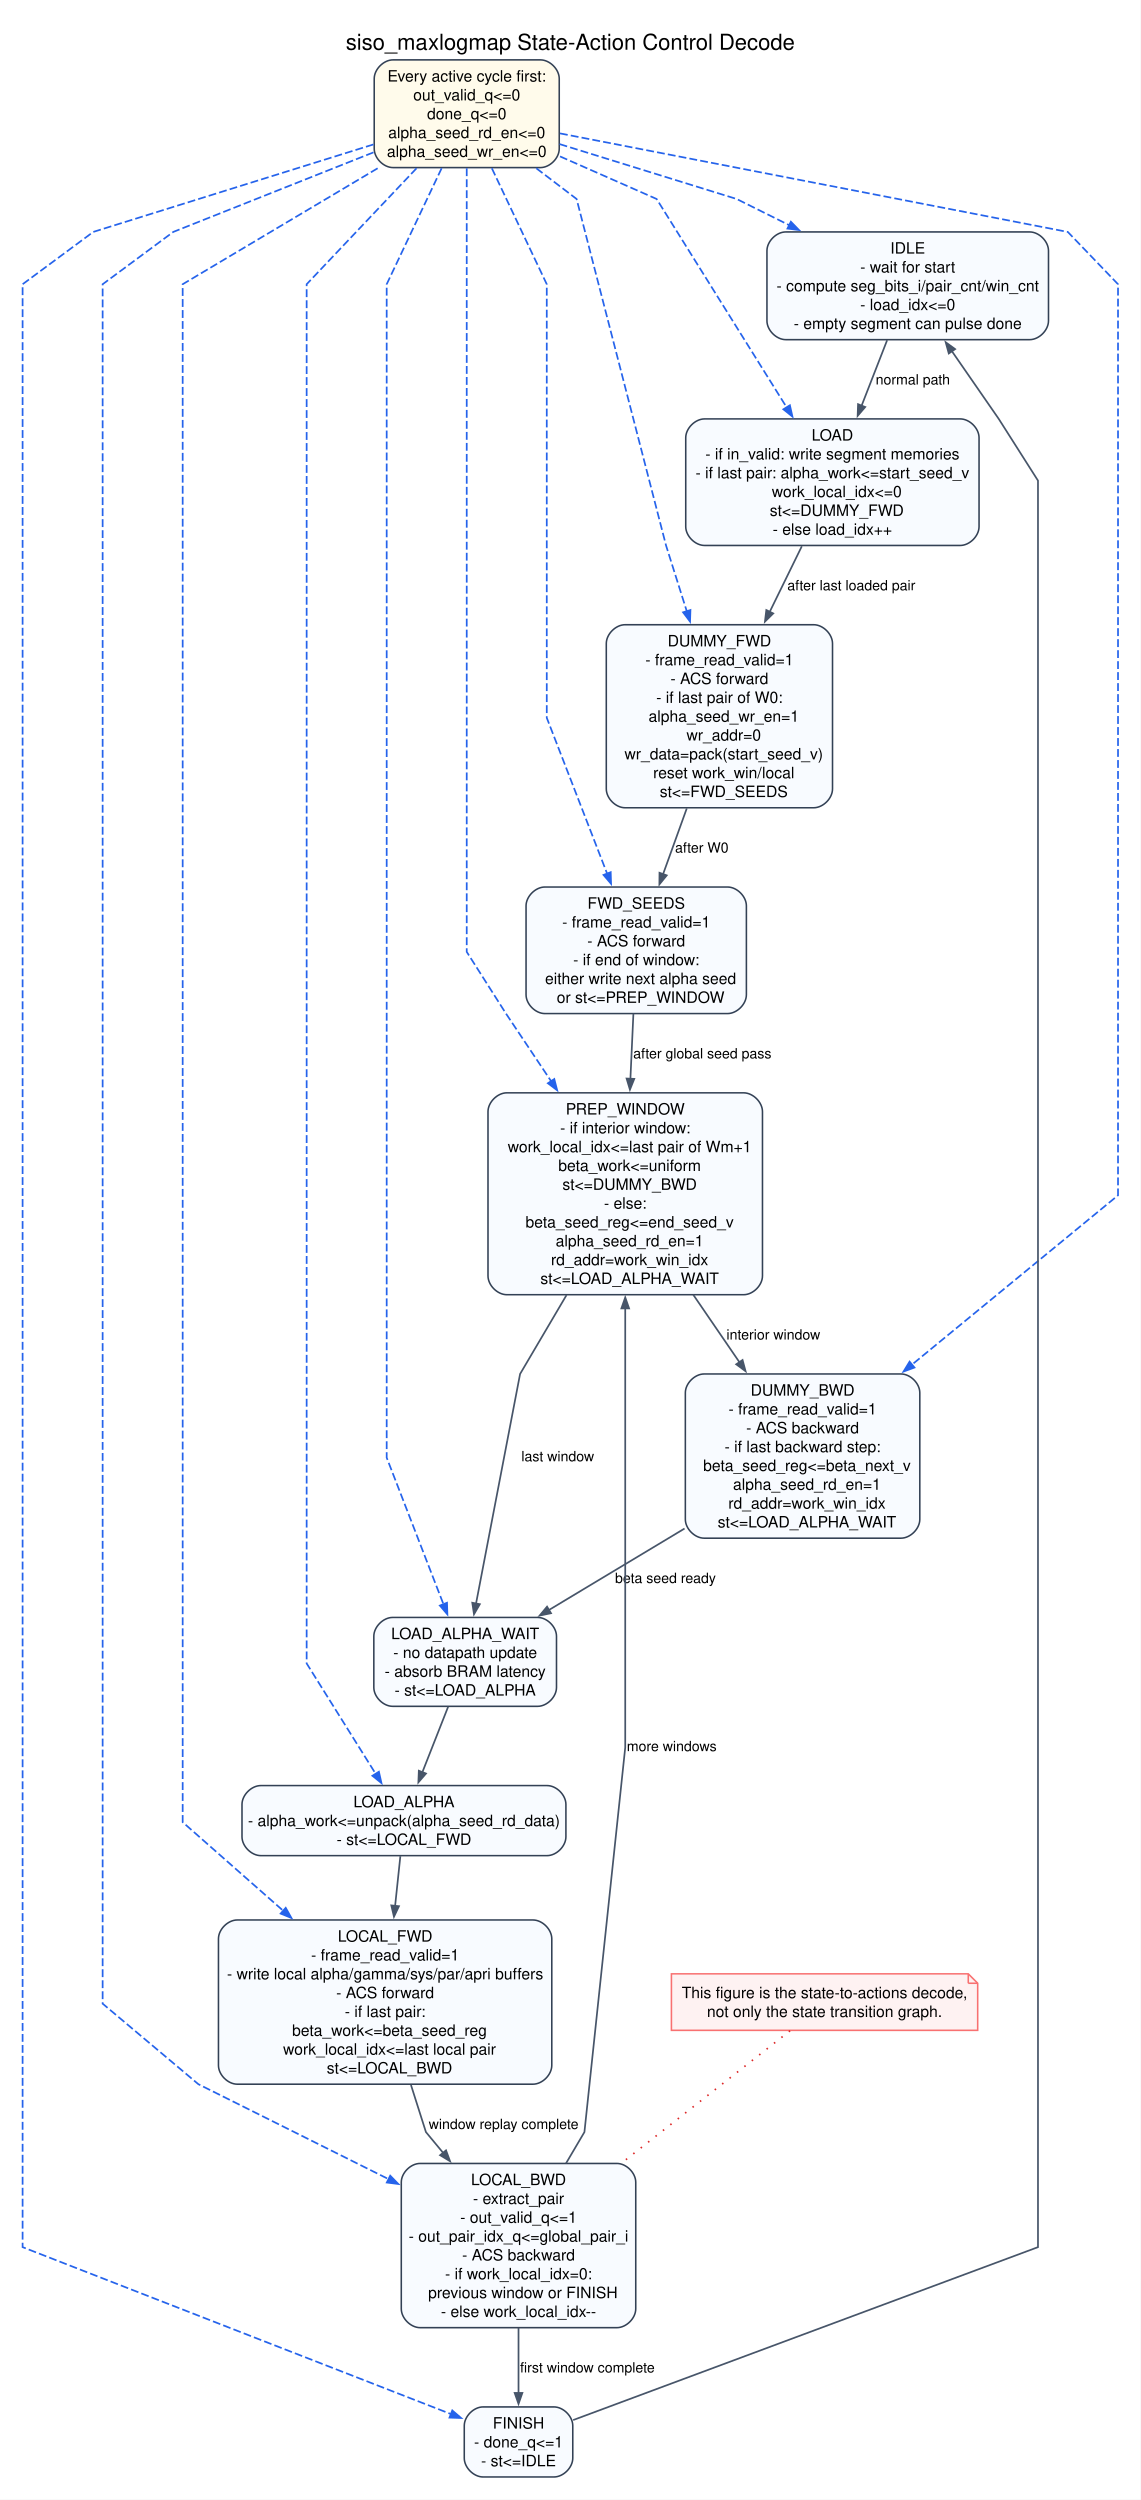
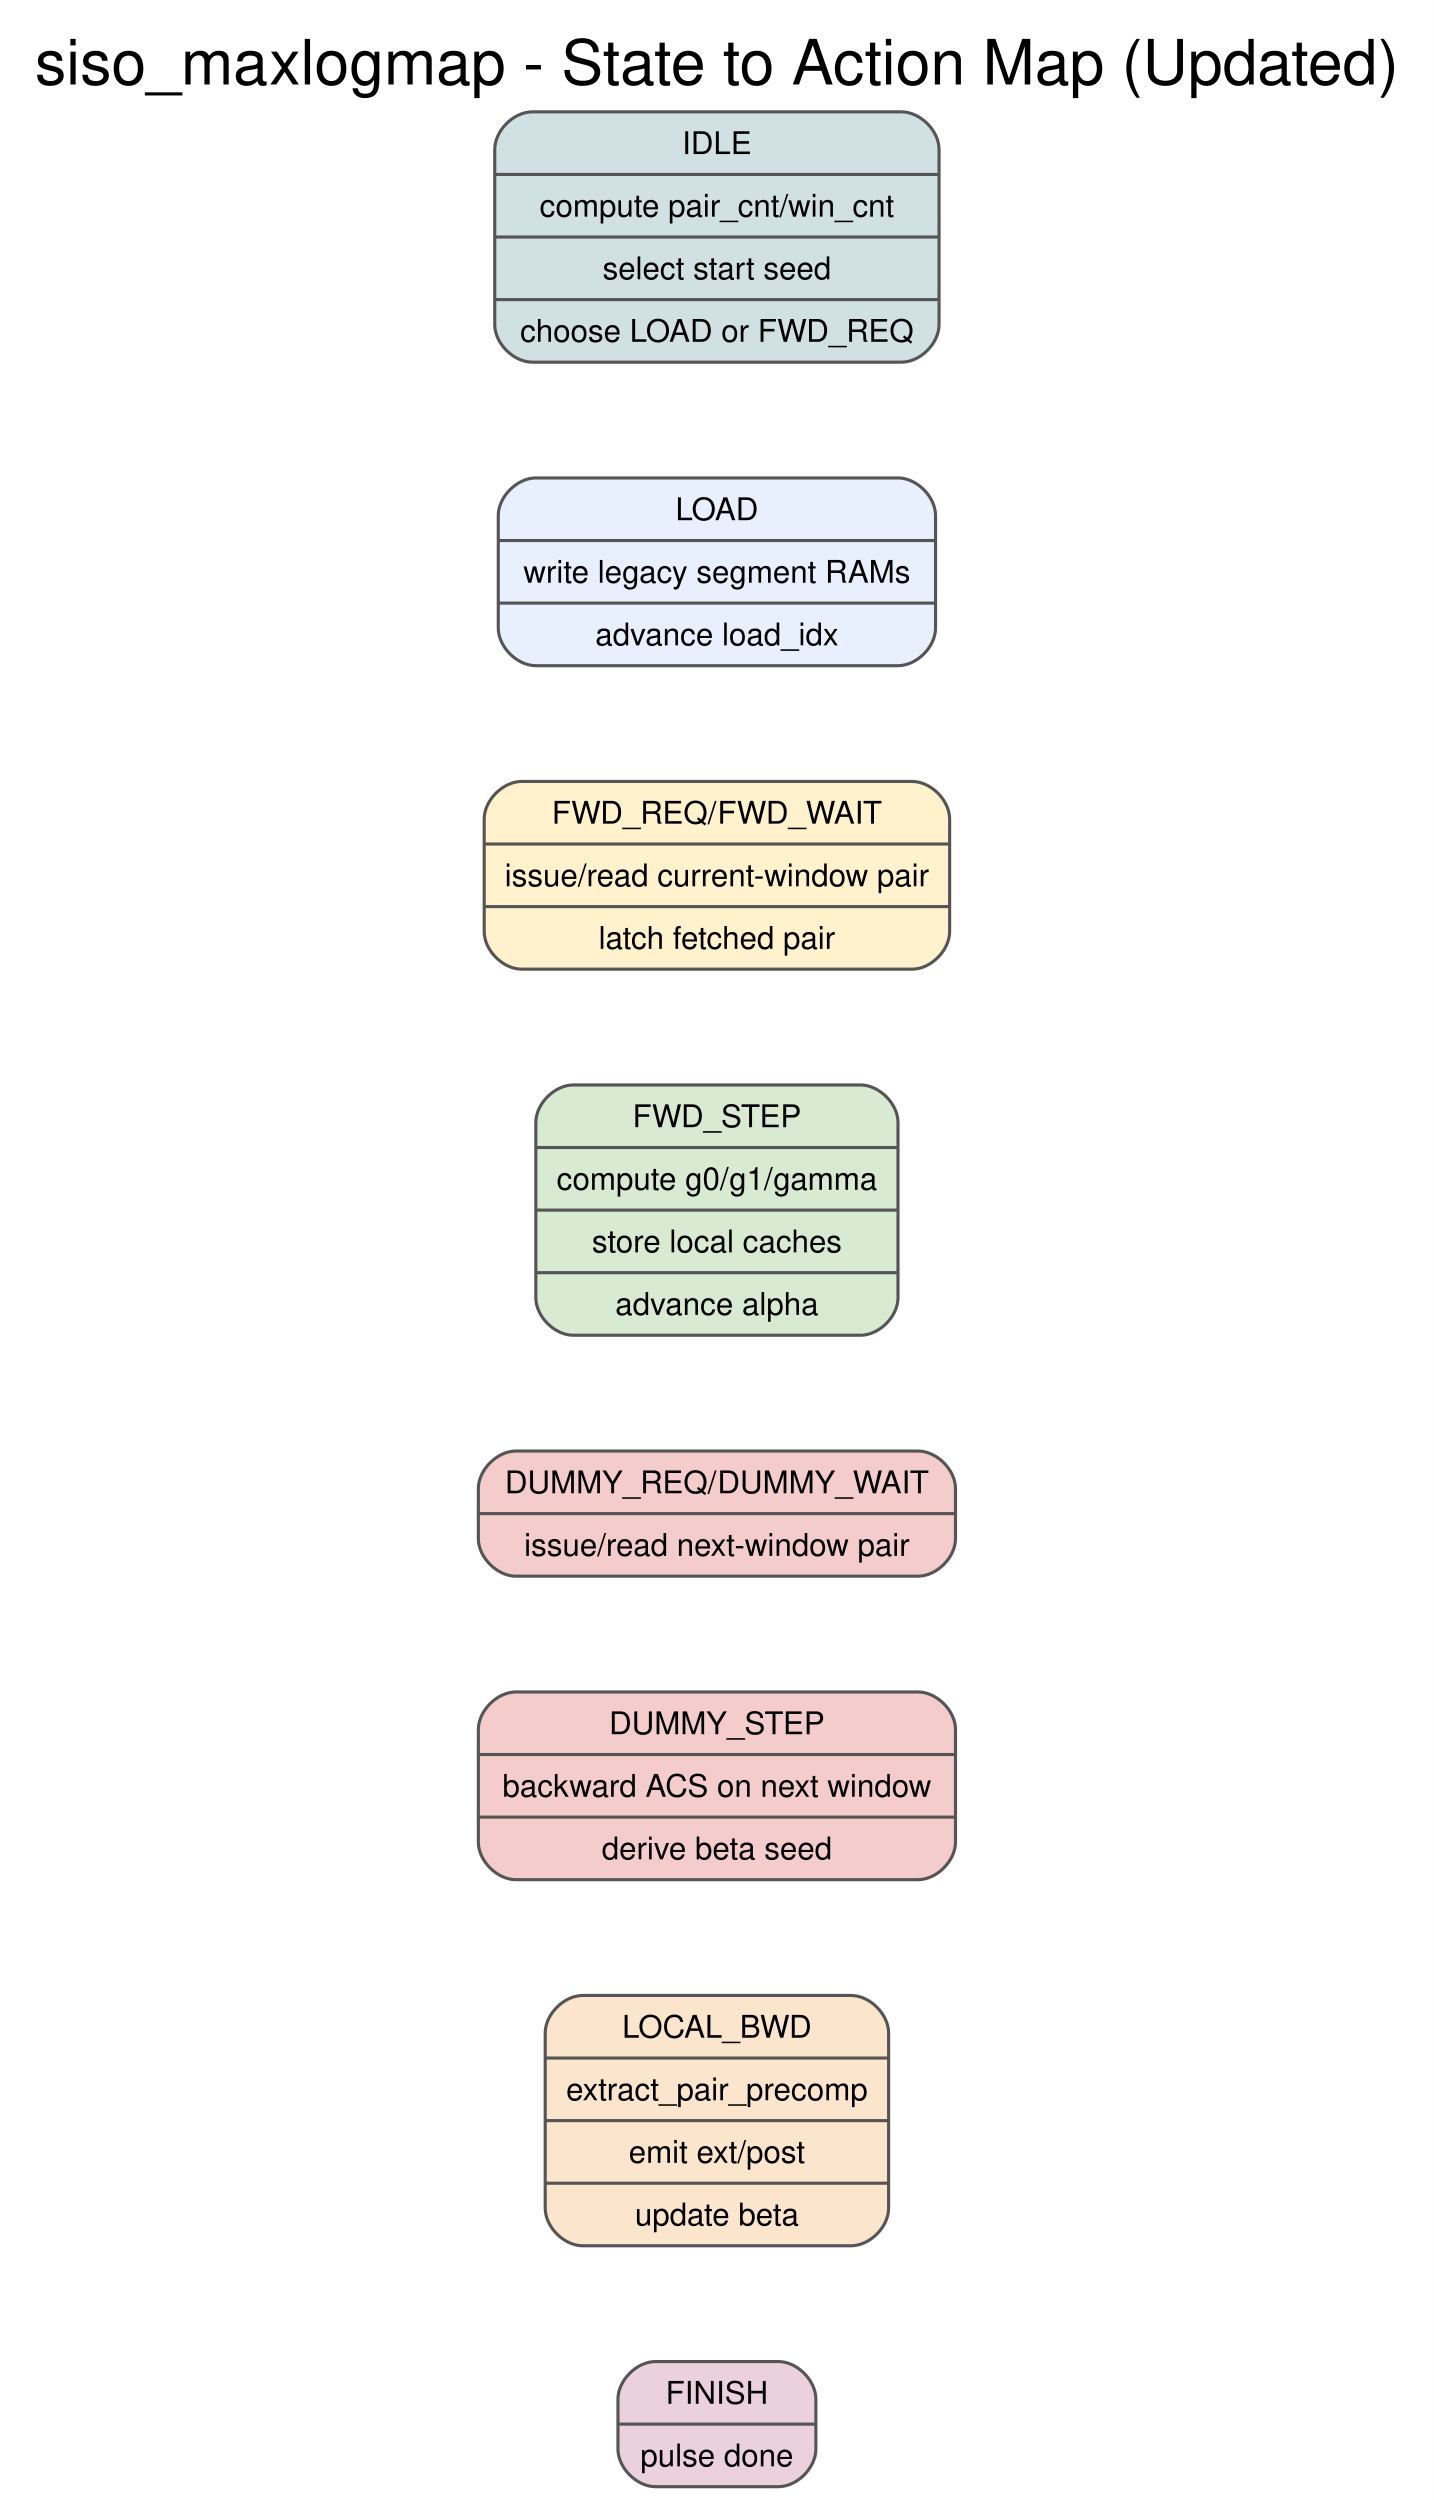
- <svg xmlns="http://www.w3.org/2000/svg" width="727pt" height="1593pt" viewBox="0.00 0.00 727.00 1593.00">
-   <g id="graph0" class="graph" transform="scale(1 1) rotate(0) translate(14.4 1578.33)">
-     <polygon fill="white" stroke="none" points="-14.4,14.4 -14.4,-1578.33 712.4,-1578.33 712.4,14.4 -14.4,14.4" />
-     <text xml:space="preserve" text-anchor="middle" x="349" y="-1546.63" font-family="Helvetica,sans-Serif" font-size="14.00">siso_maxlogmap State-Action Control Decode</text>
+ <svg xmlns="http://www.w3.org/2000/svg" width="458pt" height="799pt" viewBox="0.00 0.00 458.00 799.00">
+   <g id="graph0" class="graph" transform="scale(1 1) rotate(0) translate(4 795.25)">
+     <polygon fill="white" stroke="none" points="-4,4 -4,-795.25 454.25,-795.25 454.25,4 -4,4" />
+     <text xml:space="preserve" text-anchor="middle" x="225.12" y="-768.25" font-family="Helvetica,sans-Serif" font-size="20.00">siso_maxlogmap - State to Action Map (Updated)</text>
    <g id="node1" class="node">
-       <path fill="#fffbeb" stroke="#334155" d="M329.95,-1540.18C329.95,-1540.18 236.05,-1540.18 236.05,-1540.18 230.05,-1540.18 224.05,-1534.18 224.05,-1528.18 224.05,-1528.18 224.05,-1483.54 224.05,-1483.54 224.05,-1477.54 230.05,-1471.54 236.05,-1471.54 236.05,-1471.54 329.95,-1471.54 329.95,-1471.54 335.95,-1471.54 341.95,-1477.54 341.95,-1483.54 341.95,-1483.54 341.95,-1528.18 341.95,-1528.18 341.95,-1534.18 335.95,-1540.18 329.95,-1540.18" />
-       <text xml:space="preserve" text-anchor="middle" x="283" y="-1526.36" font-family="Helvetica,sans-Serif" font-size="10.00">Every active cycle first:</text>
-       <text xml:space="preserve" text-anchor="middle" x="283" y="-1514.36" font-family="Helvetica,sans-Serif" font-size="10.00">out_valid_q&lt;=0</text>
-       <text xml:space="preserve" text-anchor="middle" x="283" y="-1502.36" font-family="Helvetica,sans-Serif" font-size="10.00">done_q&lt;=0</text>
-       <text xml:space="preserve" text-anchor="middle" x="283" y="-1490.36" font-family="Helvetica,sans-Serif" font-size="10.00">alpha_seed_rd_en&lt;=0</text>
-       <text xml:space="preserve" text-anchor="middle" x="283" y="-1478.36" font-family="Helvetica,sans-Serif" font-size="10.00">alpha_seed_wr_en&lt;=0</text>
+       <path fill="#d0e0e3" stroke="#555555" d="M166.12,-679.5C166.12,-679.5 284.12,-679.5 284.12,-679.5 290.12,-679.5 296.12,-685.5 296.12,-691.5 296.12,-691.5 296.12,-747.5 296.12,-747.5 296.12,-753.5 290.12,-759.5 284.12,-759.5 284.12,-759.5 166.12,-759.5 166.12,-759.5 160.12,-759.5 154.12,-753.5 154.12,-747.5 154.12,-747.5 154.12,-691.5 154.12,-691.5 154.12,-685.5 160.12,-679.5 166.12,-679.5" />
+       <text xml:space="preserve" text-anchor="middle" x="225.12" y="-746" font-family="Helvetica,sans-Serif" font-size="10.00">IDLE</text>
+       <polyline fill="none" stroke="#555555" points="154.12,-739.5 296.12,-739.5" />
+       <text xml:space="preserve" text-anchor="middle" x="225.12" y="-726" font-family="Helvetica,sans-Serif" font-size="10.00">compute pair_cnt/win_cnt</text>
+       <polyline fill="none" stroke="#555555" points="154.12,-719.5 296.12,-719.5" />
+       <text xml:space="preserve" text-anchor="middle" x="225.12" y="-706" font-family="Helvetica,sans-Serif" font-size="10.00">select start seed</text>
+       <polyline fill="none" stroke="#555555" points="154.12,-699.5 296.12,-699.5" />
+       <text xml:space="preserve" text-anchor="middle" x="225.12" y="-686" font-family="Helvetica,sans-Serif" font-size="10.00">choose LOAD or FWD_REQ</text>
    </g>
    <g id="node2" class="node">
-       <path fill="#f8fbff" stroke="#334155" d="M641.7,-1430.54C641.7,-1430.54 486.3,-1430.54 486.3,-1430.54 480.3,-1430.54 474.3,-1424.54 474.3,-1418.54 474.3,-1418.54 474.3,-1373.9 474.3,-1373.9 474.3,-1367.9 480.3,-1361.9 486.3,-1361.9 486.3,-1361.9 641.7,-1361.9 641.7,-1361.9 647.7,-1361.9 653.7,-1367.9 653.7,-1373.9 653.7,-1373.9 653.7,-1418.54 653.7,-1418.54 653.7,-1424.54 647.7,-1430.54 641.7,-1430.54" />
-       <text xml:space="preserve" text-anchor="middle" x="564" y="-1416.72" font-family="Helvetica,sans-Serif" font-size="10.00">IDLE</text>
-       <text xml:space="preserve" text-anchor="middle" x="564" y="-1404.72" font-family="Helvetica,sans-Serif" font-size="10.00">- wait for start</text>
-       <text xml:space="preserve" text-anchor="middle" x="564" y="-1392.72" font-family="Helvetica,sans-Serif" font-size="10.00">- compute seg_bits_i/pair_cnt/win_cnt</text>
-       <text xml:space="preserve" text-anchor="middle" x="564" y="-1380.72" font-family="Helvetica,sans-Serif" font-size="10.00">- load_idx&lt;=0</text>
-       <text xml:space="preserve" text-anchor="middle" x="564" y="-1368.72" font-family="Helvetica,sans-Serif" font-size="10.00">- empty segment can pulse done</text>
-     </g>
-     <g id="edge1" class="edge">
-       <path fill="none" stroke="#2563eb" stroke-width="1.1" stroke-dasharray="5,2" d="M342.19,-1486.51C391.95,-1471.09 455,-1451.54 455,-1451.54 455,-1451.54 469.84,-1444.14 488.57,-1434.81" />
-       <polygon fill="#2563eb" stroke="#2563eb" stroke-width="1.1" points="489.55,-1437.06 494.72,-1431.75 487.36,-1432.68 489.55,-1437.06" />
+       <path fill="#e8f0fe" stroke="#555555" d="M167.25,-582.5C167.25,-582.5 283,-582.5 283,-582.5 289,-582.5 295,-588.5 295,-594.5 295,-594.5 295,-630.5 295,-630.5 295,-636.5 289,-642.5 283,-642.5 283,-642.5 167.25,-642.5 167.25,-642.5 161.25,-642.5 155.25,-636.5 155.25,-630.5 155.25,-630.5 155.25,-594.5 155.25,-594.5 155.25,-588.5 161.25,-582.5 167.25,-582.5" />
+       <text xml:space="preserve" text-anchor="middle" x="225.12" y="-629" font-family="Helvetica,sans-Serif" font-size="10.00">LOAD</text>
+       <polyline fill="none" stroke="#555555" points="155.25,-622.5 295,-622.5" />
+       <text xml:space="preserve" text-anchor="middle" x="225.12" y="-609" font-family="Helvetica,sans-Serif" font-size="10.00">write legacy segment RAMs</text>
+       <polyline fill="none" stroke="#555555" points="155.25,-602.5 295,-602.5" />
+       <text xml:space="preserve" text-anchor="middle" x="225.12" y="-589" font-family="Helvetica,sans-Serif" font-size="10.00">advance load_idx</text>
    </g>
    <g id="node3" class="node">
-       <path fill="#f8fbff" stroke="#334155" d="M597.45,-1311.4C597.45,-1311.4 434.55,-1311.4 434.55,-1311.4 428.55,-1311.4 422.55,-1305.4 422.55,-1299.4 422.55,-1299.4 422.55,-1242.76 422.55,-1242.76 422.55,-1236.76 428.55,-1230.76 434.55,-1230.76 434.55,-1230.76 597.45,-1230.76 597.45,-1230.76 603.45,-1230.76 609.45,-1236.76 609.45,-1242.76 609.45,-1242.76 609.45,-1299.4 609.45,-1299.4 609.45,-1305.4 603.45,-1311.4 597.45,-1311.4" />
-       <text xml:space="preserve" text-anchor="middle" x="516" y="-1297.58" font-family="Helvetica,sans-Serif" font-size="10.00">LOAD</text>
-       <text xml:space="preserve" text-anchor="middle" x="516" y="-1285.58" font-family="Helvetica,sans-Serif" font-size="10.00">- if in_valid: write segment memories</text>
-       <text xml:space="preserve" text-anchor="middle" x="516" y="-1273.58" font-family="Helvetica,sans-Serif" font-size="10.00">- if last pair: alpha_work&lt;=start_seed_v</text>
-       <text xml:space="preserve" text-anchor="middle" x="516" y="-1261.58" font-family="Helvetica,sans-Serif" font-size="10.00">  work_local_idx&lt;=0</text>
-       <text xml:space="preserve" text-anchor="middle" x="516" y="-1249.58" font-family="Helvetica,sans-Serif" font-size="10.00">  st&lt;=DUMMY_FWD</text>
-       <text xml:space="preserve" text-anchor="middle" x="516" y="-1237.58" font-family="Helvetica,sans-Serif" font-size="10.00">- else load_idx++</text>
-     </g>
-     <g id="edge2" class="edge">
-       <path fill="none" stroke="#2563eb" stroke-width="1.1" stroke-dasharray="5,2" d="M342.44,-1478.67C373.04,-1465.18 404,-1451.54 404,-1451.54 404,-1451.54 453.67,-1371.95 486.85,-1318.78" />
-       <polygon fill="#2563eb" stroke="#2563eb" stroke-width="1.1" points="488.91,-1320.11 490.54,-1312.88 484.76,-1317.52 488.91,-1320.11" />
+       <path fill="#fff2cc" stroke="#555555" d="M162.75,-485.5C162.75,-485.5 287.5,-485.5 287.5,-485.5 293.5,-485.5 299.5,-491.5 299.5,-497.5 299.5,-497.5 299.5,-533.5 299.5,-533.5 299.5,-539.5 293.5,-545.5 287.5,-545.5 287.5,-545.5 162.75,-545.5 162.75,-545.5 156.75,-545.5 150.75,-539.5 150.75,-533.5 150.75,-533.5 150.75,-497.5 150.75,-497.5 150.75,-491.5 156.75,-485.5 162.75,-485.5" />
+       <text xml:space="preserve" text-anchor="middle" x="225.12" y="-532" font-family="Helvetica,sans-Serif" font-size="10.00">FWD_REQ/FWD_WAIT</text>
+       <polyline fill="none" stroke="#555555" points="150.75,-525.5 299.5,-525.5" />
+       <text xml:space="preserve" text-anchor="middle" x="225.12" y="-512" font-family="Helvetica,sans-Serif" font-size="10.00">issue/read current-window pair</text>
+       <polyline fill="none" stroke="#555555" points="150.75,-505.5 299.5,-505.5" />
+       <text xml:space="preserve" text-anchor="middle" x="225.12" y="-492" font-family="Helvetica,sans-Serif" font-size="10.00">latch fetched pair</text>
    </g>
    <g id="node4" class="node">
-       <path fill="#f8fbff" stroke="#334155" d="M504.08,-1180.26C504.08,-1180.26 383.93,-1180.26 383.93,-1180.26 377.93,-1180.26 371.93,-1174.26 371.93,-1168.26 371.93,-1168.26 371.93,-1075.62 371.93,-1075.62 371.93,-1069.62 377.93,-1063.62 383.93,-1063.62 383.93,-1063.62 504.08,-1063.62 504.08,-1063.62 510.08,-1063.62 516.08,-1069.62 516.08,-1075.62 516.08,-1075.62 516.08,-1168.26 516.08,-1168.26 516.08,-1174.26 510.08,-1180.26 504.08,-1180.26" />
-       <text xml:space="preserve" text-anchor="middle" x="444" y="-1166.44" font-family="Helvetica,sans-Serif" font-size="10.00">DUMMY_FWD</text>
-       <text xml:space="preserve" text-anchor="middle" x="444" y="-1154.44" font-family="Helvetica,sans-Serif" font-size="10.00">- frame_read_valid=1</text>
-       <text xml:space="preserve" text-anchor="middle" x="444" y="-1142.44" font-family="Helvetica,sans-Serif" font-size="10.00">- ACS forward</text>
-       <text xml:space="preserve" text-anchor="middle" x="444" y="-1130.44" font-family="Helvetica,sans-Serif" font-size="10.00">- if last pair of W0:</text>
-       <text xml:space="preserve" text-anchor="middle" x="444" y="-1118.44" font-family="Helvetica,sans-Serif" font-size="10.00">  alpha_seed_wr_en=1</text>
-       <text xml:space="preserve" text-anchor="middle" x="444" y="-1106.44" font-family="Helvetica,sans-Serif" font-size="10.00">  wr_addr=0</text>
-       <text xml:space="preserve" text-anchor="middle" x="444" y="-1094.44" font-family="Helvetica,sans-Serif" font-size="10.00">  wr_data=pack(start_seed_v)</text>
-       <text xml:space="preserve" text-anchor="middle" x="444" y="-1082.44" font-family="Helvetica,sans-Serif" font-size="10.00">  reset work_win/local</text>
-       <text xml:space="preserve" text-anchor="middle" x="444" y="-1070.44" font-family="Helvetica,sans-Serif" font-size="10.00">  st&lt;=FWD_SEEDS</text>
-     </g>
-     <g id="edge3" class="edge">
-       <path fill="none" stroke="#2563eb" stroke-width="1.1" stroke-dasharray="5,2" d="M327.33,-1471.09C341.22,-1460.51 353,-1451.54 353,-1451.54 353,-1451.54 410,-1230.76 410,-1230.76 410,-1230.76 416.18,-1211.17 423.27,-1188.68" />
-       <polygon fill="#2563eb" stroke="#2563eb" stroke-width="1.1" points="425.54,-1189.64 425.3,-1182.23 420.86,-1188.16 425.54,-1189.64" />
+       <path fill="#d9ead3" stroke="#555555" d="M179.25,-368.5C179.25,-368.5 271,-368.5 271,-368.5 277,-368.5 283,-374.5 283,-380.5 283,-380.5 283,-436.5 283,-436.5 283,-442.5 277,-448.5 271,-448.5 271,-448.5 179.25,-448.5 179.25,-448.5 173.25,-448.5 167.25,-442.5 167.25,-436.5 167.25,-436.5 167.25,-380.5 167.25,-380.5 167.25,-374.5 173.25,-368.5 179.25,-368.5" />
+       <text xml:space="preserve" text-anchor="middle" x="225.12" y="-435" font-family="Helvetica,sans-Serif" font-size="10.00">FWD_STEP</text>
+       <polyline fill="none" stroke="#555555" points="167.25,-428.5 283,-428.5" />
+       <text xml:space="preserve" text-anchor="middle" x="225.12" y="-415" font-family="Helvetica,sans-Serif" font-size="10.00">compute g0/g1/gamma</text>
+       <polyline fill="none" stroke="#555555" points="167.25,-408.5 283,-408.5" />
+       <text xml:space="preserve" text-anchor="middle" x="225.12" y="-395" font-family="Helvetica,sans-Serif" font-size="10.00">store local caches</text>
+       <polyline fill="none" stroke="#555555" points="167.25,-388.5 283,-388.5" />
+       <text xml:space="preserve" text-anchor="middle" x="225.12" y="-375" font-family="Helvetica,sans-Serif" font-size="10.00">advance alpha</text>
    </g>
    <g id="node5" class="node">
-       <path fill="#f8fbff" stroke="#334155" d="M449.2,-1013.12C449.2,-1013.12 332.8,-1013.12 332.8,-1013.12 326.8,-1013.12 320.8,-1007.12 320.8,-1001.12 320.8,-1001.12 320.8,-944.48 320.8,-944.48 320.8,-938.48 326.8,-932.48 332.8,-932.48 332.8,-932.48 449.2,-932.48 449.2,-932.48 455.2,-932.48 461.2,-938.48 461.2,-944.48 461.2,-944.48 461.2,-1001.12 461.2,-1001.12 461.2,-1007.12 455.2,-1013.12 449.2,-1013.12" />
-       <text xml:space="preserve" text-anchor="middle" x="391" y="-999.3" font-family="Helvetica,sans-Serif" font-size="10.00">FWD_SEEDS</text>
-       <text xml:space="preserve" text-anchor="middle" x="391" y="-987.3" font-family="Helvetica,sans-Serif" font-size="10.00">- frame_read_valid=1</text>
-       <text xml:space="preserve" text-anchor="middle" x="391" y="-975.3" font-family="Helvetica,sans-Serif" font-size="10.00">- ACS forward</text>
-       <text xml:space="preserve" text-anchor="middle" x="391" y="-963.3" font-family="Helvetica,sans-Serif" font-size="10.00">- if end of window:</text>
-       <text xml:space="preserve" text-anchor="middle" x="391" y="-951.3" font-family="Helvetica,sans-Serif" font-size="10.00">  either write next alpha seed</text>
-       <text xml:space="preserve" text-anchor="middle" x="391" y="-939.3" font-family="Helvetica,sans-Serif" font-size="10.00">  or st&lt;=PREP_WINDOW</text>
-     </g>
-     <g id="edge4" class="edge">
-       <path fill="none" stroke="#2563eb" stroke-width="1.1" stroke-dasharray="5,2" d="M299,-1471.1C313.95,-1439.53 334,-1397.22 334,-1397.22 334,-1397.22 334,-1397.22 334,-1120.94 334,-1120.94 355.89,-1064.45 372.53,-1021.47" />
-       <polygon fill="#2563eb" stroke="#2563eb" stroke-width="1.1" points="374.73,-1022.58 374.97,-1015.17 370.16,-1020.81 374.73,-1022.58" />
+       <path fill="#f4cccc" stroke="#555555" d="M160.88,-291.5C160.88,-291.5 289.38,-291.5 289.38,-291.5 295.38,-291.5 301.38,-297.5 301.38,-303.5 301.38,-303.5 301.38,-319.5 301.38,-319.5 301.38,-325.5 295.38,-331.5 289.38,-331.5 289.38,-331.5 160.88,-331.5 160.88,-331.5 154.88,-331.5 148.88,-325.5 148.88,-319.5 148.88,-319.5 148.88,-303.5 148.88,-303.5 148.88,-297.5 154.88,-291.5 160.88,-291.5" />
+       <text xml:space="preserve" text-anchor="middle" x="225.12" y="-318" font-family="Helvetica,sans-Serif" font-size="10.00">DUMMY_REQ/DUMMY_WAIT</text>
+       <polyline fill="none" stroke="#555555" points="148.88,-311.5 301.38,-311.5" />
+       <text xml:space="preserve" text-anchor="middle" x="225.12" y="-298" font-family="Helvetica,sans-Serif" font-size="10.00">issue/read next-window pair</text>
    </g>
    <g id="node6" class="node">
-       <path fill="#f8fbff" stroke="#334155" d="M459.45,-881.98C459.45,-881.98 308.55,-881.98 308.55,-881.98 302.55,-881.98 296.55,-875.98 296.55,-869.98 296.55,-869.98 296.55,-765.34 296.55,-765.34 296.55,-759.34 302.55,-753.34 308.55,-753.34 308.55,-753.34 459.45,-753.34 459.45,-753.34 465.45,-753.34 471.45,-759.34 471.45,-765.34 471.45,-765.34 471.45,-869.98 471.45,-869.98 471.45,-875.98 465.45,-881.98 459.45,-881.98" />
-       <text xml:space="preserve" text-anchor="middle" x="384" y="-868.16" font-family="Helvetica,sans-Serif" font-size="10.00">PREP_WINDOW</text>
-       <text xml:space="preserve" text-anchor="middle" x="384" y="-856.16" font-family="Helvetica,sans-Serif" font-size="10.00">- if interior window:</text>
-       <text xml:space="preserve" text-anchor="middle" x="384" y="-844.16" font-family="Helvetica,sans-Serif" font-size="10.00">  work_local_idx&lt;=last pair of Wm+1</text>
-       <text xml:space="preserve" text-anchor="middle" x="384" y="-832.16" font-family="Helvetica,sans-Serif" font-size="10.00">  beta_work&lt;=uniform</text>
-       <text xml:space="preserve" text-anchor="middle" x="384" y="-820.16" font-family="Helvetica,sans-Serif" font-size="10.00">  st&lt;=DUMMY_BWD</text>
-       <text xml:space="preserve" text-anchor="middle" x="384" y="-808.16" font-family="Helvetica,sans-Serif" font-size="10.00">- else:</text>
-       <text xml:space="preserve" text-anchor="middle" x="384" y="-796.16" font-family="Helvetica,sans-Serif" font-size="10.00">  beta_seed_reg&lt;=end_seed_v</text>
-       <text xml:space="preserve" text-anchor="middle" x="384" y="-784.16" font-family="Helvetica,sans-Serif" font-size="10.00">  alpha_seed_rd_en=1</text>
-       <text xml:space="preserve" text-anchor="middle" x="384" y="-772.16" font-family="Helvetica,sans-Serif" font-size="10.00">  rd_addr=work_win_idx</text>
-       <text xml:space="preserve" text-anchor="middle" x="384" y="-760.16" font-family="Helvetica,sans-Serif" font-size="10.00">  st&lt;=LOAD_ALPHA_WAIT</text>
-     </g>
-     <g id="edge5" class="edge">
-       <path fill="none" stroke="#2563eb" stroke-width="1.1" stroke-dasharray="5,2" d="M283,-1471.1C283,-1439.53 283,-1397.22 283,-1397.22 283,-1397.22 283,-1397.22 283,-971.8 283,-971.8 308,-932.48 308,-932.48 308,-932.48 321.38,-912.45 336.91,-889.19" />
-       <polygon fill="#2563eb" stroke="#2563eb" stroke-width="1.1" points="338.78,-890.79 340.63,-883.61 334.71,-888.07 338.78,-890.79" />
+       <path fill="#f4cccc" stroke="#555555" d="M160.88,-194.5C160.88,-194.5 289.38,-194.5 289.38,-194.5 295.38,-194.5 301.38,-200.5 301.38,-206.5 301.38,-206.5 301.38,-242.5 301.38,-242.5 301.38,-248.5 295.38,-254.5 289.38,-254.5 289.38,-254.5 160.88,-254.5 160.88,-254.5 154.88,-254.5 148.88,-248.5 148.88,-242.5 148.88,-242.5 148.88,-206.5 148.88,-206.5 148.88,-200.5 154.88,-194.5 160.88,-194.5" />
+       <text xml:space="preserve" text-anchor="middle" x="225.12" y="-241" font-family="Helvetica,sans-Serif" font-size="10.00">DUMMY_STEP</text>
+       <polyline fill="none" stroke="#555555" points="148.88,-234.5 301.38,-234.5" />
+       <text xml:space="preserve" text-anchor="middle" x="225.12" y="-221" font-family="Helvetica,sans-Serif" font-size="10.00">backward ACS on next window</text>
+       <polyline fill="none" stroke="#555555" points="148.88,-214.5 301.38,-214.5" />
+       <text xml:space="preserve" text-anchor="middle" x="225.12" y="-201" font-family="Helvetica,sans-Serif" font-size="10.00">derive beta seed</text>
    </g>
    <g id="node7" class="node">
-       <path fill="#f8fbff" stroke="#334155" d="M559.7,-702.84C559.7,-702.84 434.3,-702.84 434.3,-702.84 428.3,-702.84 422.3,-696.84 422.3,-690.84 422.3,-690.84 422.3,-610.2 422.3,-610.2 422.3,-604.2 428.3,-598.2 434.3,-598.2 434.3,-598.2 559.7,-598.2 559.7,-598.2 565.7,-598.2 571.7,-604.2 571.7,-610.2 571.7,-610.2 571.7,-690.84 571.7,-690.84 571.7,-696.84 565.7,-702.84 559.7,-702.84" />
-       <text xml:space="preserve" text-anchor="middle" x="497" y="-689.02" font-family="Helvetica,sans-Serif" font-size="10.00">DUMMY_BWD</text>
-       <text xml:space="preserve" text-anchor="middle" x="497" y="-677.02" font-family="Helvetica,sans-Serif" font-size="10.00">- frame_read_valid=1</text>
-       <text xml:space="preserve" text-anchor="middle" x="497" y="-665.02" font-family="Helvetica,sans-Serif" font-size="10.00">- ACS backward</text>
-       <text xml:space="preserve" text-anchor="middle" x="497" y="-653.02" font-family="Helvetica,sans-Serif" font-size="10.00">- if last backward step:</text>
-       <text xml:space="preserve" text-anchor="middle" x="497" y="-641.02" font-family="Helvetica,sans-Serif" font-size="10.00">  beta_seed_reg&lt;=beta_next_v</text>
-       <text xml:space="preserve" text-anchor="middle" x="497" y="-629.02" font-family="Helvetica,sans-Serif" font-size="10.00">  alpha_seed_rd_en=1</text>
-       <text xml:space="preserve" text-anchor="middle" x="497" y="-617.02" font-family="Helvetica,sans-Serif" font-size="10.00">  rd_addr=work_win_idx</text>
-       <text xml:space="preserve" text-anchor="middle" x="497" y="-605.02" font-family="Helvetica,sans-Serif" font-size="10.00">  st&lt;=LOAD_ALPHA_WAIT</text>
-     </g>
-     <g id="edge6" class="edge">
-       <path fill="none" stroke="#2563eb" stroke-width="1.1" stroke-dasharray="5,2" d="M342.42,-1493.33C450,-1472.45 666,-1430.54 666,-1430.54 666,-1430.54 698,-1397.22 698,-1397.22 698,-1397.22 698,-1397.22 698,-816.66 698,-816.66 624.75,-756.48 566.69,-708.77" />
-       <polygon fill="#2563eb" stroke="#2563eb" stroke-width="1.1" points="568.3,-706.93 561.33,-704.38 565.19,-710.71 568.3,-706.93" />
+       <path fill="#fce5cd" stroke="#555555" d="M182.25,-77.5C182.25,-77.5 268,-77.5 268,-77.5 274,-77.5 280,-83.5 280,-89.5 280,-89.5 280,-145.5 280,-145.5 280,-151.5 274,-157.5 268,-157.5 268,-157.5 182.25,-157.5 182.25,-157.5 176.25,-157.5 170.25,-151.5 170.25,-145.5 170.25,-145.5 170.25,-89.5 170.25,-89.5 170.25,-83.5 176.25,-77.5 182.25,-77.5" />
+       <text xml:space="preserve" text-anchor="middle" x="225.12" y="-144" font-family="Helvetica,sans-Serif" font-size="10.00">LOCAL_BWD</text>
+       <polyline fill="none" stroke="#555555" points="170.25,-137.5 280,-137.5" />
+       <text xml:space="preserve" text-anchor="middle" x="225.12" y="-124" font-family="Helvetica,sans-Serif" font-size="10.00">extract_pair_precomp</text>
+       <polyline fill="none" stroke="#555555" points="170.25,-117.5 280,-117.5" />
+       <text xml:space="preserve" text-anchor="middle" x="225.12" y="-104" font-family="Helvetica,sans-Serif" font-size="10.00">emit ext/post</text>
+       <polyline fill="none" stroke="#555555" points="170.25,-97.5 280,-97.5" />
+       <text xml:space="preserve" text-anchor="middle" x="225.12" y="-84" font-family="Helvetica,sans-Serif" font-size="10.00">update beta</text>
    </g>
    <g id="node8" class="node">
-       <path fill="#f8fbff" stroke="#334155" d="M328.2,-547.7C328.2,-547.7 235.8,-547.7 235.8,-547.7 229.8,-547.7 223.8,-541.7 223.8,-535.7 223.8,-535.7 223.8,-503.06 223.8,-503.06 223.8,-497.06 229.8,-491.06 235.8,-491.06 235.8,-491.06 328.2,-491.06 328.2,-491.06 334.2,-491.06 340.2,-497.06 340.2,-503.06 340.2,-503.06 340.2,-535.7 340.2,-535.7 340.2,-541.7 334.2,-547.7 328.2,-547.7" />
-       <text xml:space="preserve" text-anchor="middle" x="282" y="-533.88" font-family="Helvetica,sans-Serif" font-size="10.00">LOAD_ALPHA_WAIT</text>
-       <text xml:space="preserve" text-anchor="middle" x="282" y="-521.88" font-family="Helvetica,sans-Serif" font-size="10.00">- no datapath update</text>
-       <text xml:space="preserve" text-anchor="middle" x="282" y="-509.88" font-family="Helvetica,sans-Serif" font-size="10.00">- absorb BRAM latency</text>
-       <text xml:space="preserve" text-anchor="middle" x="282" y="-497.88" font-family="Helvetica,sans-Serif" font-size="10.00">- st&lt;=LOAD_ALPHA</text>
-     </g>
-     <g id="edge7" class="edge">
-       <path fill="none" stroke="#2563eb" stroke-width="1.1" stroke-dasharray="5,2" d="M267,-1471.1C252.05,-1439.53 232,-1397.22 232,-1397.22 232,-1397.22 232,-1397.22 232,-649.52 232,-649.52 253.43,-594.18 268.23,-555.96" />
-       <polygon fill="#2563eb" stroke="#2563eb" stroke-width="1.1" points="270.43,-557.05 270.67,-549.64 265.86,-555.28 270.43,-557.05" />
-     </g>
-     <g id="node9" class="node">
-       <path fill="#f8fbff" stroke="#334155" d="M334.2,-440.56C334.2,-440.56 151.8,-440.56 151.8,-440.56 145.8,-440.56 139.8,-434.56 139.8,-428.56 139.8,-428.56 139.8,-407.92 139.8,-407.92 139.8,-401.92 145.8,-395.92 151.8,-395.92 151.8,-395.92 334.2,-395.92 334.2,-395.92 340.2,-395.92 346.2,-401.92 346.2,-407.92 346.2,-407.92 346.2,-428.56 346.2,-428.56 346.2,-434.56 340.2,-440.56 334.2,-440.56" />
-       <text xml:space="preserve" text-anchor="middle" x="243" y="-426.74" font-family="Helvetica,sans-Serif" font-size="10.00">LOAD_ALPHA</text>
-       <text xml:space="preserve" text-anchor="middle" x="243" y="-414.74" font-family="Helvetica,sans-Serif" font-size="10.00">- alpha_work&lt;=unpack(alpha_seed_rd_data)</text>
-       <text xml:space="preserve" text-anchor="middle" x="243" y="-402.74" font-family="Helvetica,sans-Serif" font-size="10.00">- st&lt;=LOCAL_FWD</text>
-     </g>
-     <g id="edge8" class="edge">
-       <path fill="none" stroke="#2563eb" stroke-width="1.1" stroke-dasharray="5,2" d="M251.01,-1471.1C221.09,-1439.53 181,-1397.22 181,-1397.22 181,-1397.22 181,-1397.22 181,-518.38 181,-518.38 206.76,-477.19 225.07,-447.91" />
-       <polygon fill="#2563eb" stroke="#2563eb" stroke-width="1.1" points="227.03,-449.4 228.66,-442.16 222.88,-446.8 227.03,-449.4" />
-     </g>
-     <g id="node10" class="node">
-       <path fill="#f8fbff" stroke="#334155" d="M325.2,-354.92C325.2,-354.92 136.8,-354.92 136.8,-354.92 130.8,-354.92 124.8,-348.92 124.8,-342.92 124.8,-342.92 124.8,-262.28 124.8,-262.28 124.8,-256.28 130.8,-250.28 136.8,-250.28 136.8,-250.28 325.2,-250.28 325.2,-250.28 331.2,-250.28 337.2,-256.28 337.2,-262.28 337.2,-262.28 337.2,-342.92 337.2,-342.92 337.2,-348.92 331.2,-354.92 325.2,-354.92" />
-       <text xml:space="preserve" text-anchor="middle" x="231" y="-341.1" font-family="Helvetica,sans-Serif" font-size="10.00">LOCAL_FWD</text>
-       <text xml:space="preserve" text-anchor="middle" x="231" y="-329.1" font-family="Helvetica,sans-Serif" font-size="10.00">- frame_read_valid=1</text>
-       <text xml:space="preserve" text-anchor="middle" x="231" y="-317.1" font-family="Helvetica,sans-Serif" font-size="10.00">- write local alpha/gamma/sys/par/apri buffers</text>
-       <text xml:space="preserve" text-anchor="middle" x="231" y="-305.1" font-family="Helvetica,sans-Serif" font-size="10.00">- ACS forward</text>
-       <text xml:space="preserve" text-anchor="middle" x="231" y="-293.1" font-family="Helvetica,sans-Serif" font-size="10.00">- if last pair:</text>
-       <text xml:space="preserve" text-anchor="middle" x="231" y="-281.1" font-family="Helvetica,sans-Serif" font-size="10.00">  beta_work&lt;=beta_seed_reg</text>
-       <text xml:space="preserve" text-anchor="middle" x="231" y="-269.1" font-family="Helvetica,sans-Serif" font-size="10.00">  work_local_idx&lt;=last local pair</text>
-       <text xml:space="preserve" text-anchor="middle" x="231" y="-257.1" font-family="Helvetica,sans-Serif" font-size="10.00">  st&lt;=LOCAL_BWD</text>
-     </g>
-     <g id="edge9" class="edge">
-       <path fill="none" stroke="#2563eb" stroke-width="1.1" stroke-dasharray="5,2" d="M226.23,-1471.1C173.15,-1439.53 102,-1397.22 102,-1397.22 102,-1397.22 102,-1397.22 102,-417.24 102,-417.24 134,-389.05 166.12,-360.75" />
-       <polygon fill="#2563eb" stroke="#2563eb" stroke-width="1.1" points="167.66,-362.67 171.29,-356.2 164.42,-358.99 167.66,-362.67" />
-     </g>
-     <g id="node11" class="node">
-       <path fill="#f8fbff" stroke="#334155" d="M378.7,-199.78C378.7,-199.78 253.3,-199.78 253.3,-199.78 247.3,-199.78 241.3,-193.78 241.3,-187.78 241.3,-187.78 241.3,-107.14 241.3,-107.14 241.3,-101.14 247.3,-95.14 253.3,-95.14 253.3,-95.14 378.7,-95.14 378.7,-95.14 384.7,-95.14 390.7,-101.14 390.7,-107.14 390.7,-107.14 390.7,-187.78 390.7,-187.78 390.7,-193.78 384.7,-199.78 378.7,-199.78" />
-       <text xml:space="preserve" text-anchor="middle" x="316" y="-185.96" font-family="Helvetica,sans-Serif" font-size="10.00">LOCAL_BWD</text>
-       <text xml:space="preserve" text-anchor="middle" x="316" y="-173.96" font-family="Helvetica,sans-Serif" font-size="10.00">- extract_pair</text>
-       <text xml:space="preserve" text-anchor="middle" x="316" y="-161.96" font-family="Helvetica,sans-Serif" font-size="10.00">- out_valid_q&lt;=1</text>
-       <text xml:space="preserve" text-anchor="middle" x="316" y="-149.96" font-family="Helvetica,sans-Serif" font-size="10.00">- out_pair_idx_q&lt;=global_pair_i</text>
-       <text xml:space="preserve" text-anchor="middle" x="316" y="-137.96" font-family="Helvetica,sans-Serif" font-size="10.00">- ACS backward</text>
-       <text xml:space="preserve" text-anchor="middle" x="316" y="-125.96" font-family="Helvetica,sans-Serif" font-size="10.00">- if work_local_idx=0:</text>
-       <text xml:space="preserve" text-anchor="middle" x="316" y="-113.96" font-family="Helvetica,sans-Serif" font-size="10.00">  previous window or FINISH</text>
-       <text xml:space="preserve" text-anchor="middle" x="316" y="-101.96" font-family="Helvetica,sans-Serif" font-size="10.00">- else work_local_idx--</text>
-     </g>
-     <g id="edge10" class="edge">
-       <path fill="none" stroke="#2563eb" stroke-width="1.1" stroke-dasharray="5,2" d="M223.58,-1481.24C168.82,-1459.48 96,-1430.54 96,-1430.54 96,-1430.54 51,-1397.22 51,-1397.22 51,-1397.22 51,-1397.22 51,-301.6 51,-301.6 112,-250.28 112,-250.28 112,-250.28 176.79,-217.94 233.35,-189.71" />
-       <polygon fill="#2563eb" stroke="#2563eb" stroke-width="1.1" points="234.25,-192 239.42,-186.68 232.06,-187.62 234.25,-192" />
-     </g>
-     <g id="node12" class="node">
-       <path fill="#f8fbff" stroke="#334155" d="M338.57,-44.64C338.57,-44.64 293.43,-44.64 293.43,-44.64 287.43,-44.64 281.43,-38.64 281.43,-32.64 281.43,-32.64 281.43,-12 281.43,-12 281.43,-6 287.43,0 293.43,0 293.43,0 338.57,0 338.57,0 344.57,0 350.57,-6 350.57,-12 350.57,-12 350.57,-32.64 350.57,-32.64 350.57,-38.64 344.57,-44.64 338.57,-44.64" />
-       <text xml:space="preserve" text-anchor="middle" x="316" y="-30.82" font-family="Helvetica,sans-Serif" font-size="10.00">FINISH</text>
-       <text xml:space="preserve" text-anchor="middle" x="316" y="-18.82" font-family="Helvetica,sans-Serif" font-size="10.00">- done_q&lt;=1</text>
-       <text xml:space="preserve" text-anchor="middle" x="316" y="-6.82" font-family="Helvetica,sans-Serif" font-size="10.00">- st&lt;=IDLE</text>
-     </g>
-     <g id="edge11" class="edge">
-       <path fill="none" stroke="#2563eb" stroke-width="1.1" stroke-dasharray="5,2" d="M223.56,-1486.3C153.06,-1464.28 45,-1430.54 45,-1430.54 45,-1430.54 0,-1397.22 0,-1397.22 0,-1397.22 0,-1397.22 0,-146.46 0,-146.46 186.48,-73.79 272.93,-40.1" />
-       <polygon fill="#2563eb" stroke="#2563eb" stroke-width="1.1" points="273.79,-42.4 279.42,-37.57 272.01,-37.83 273.79,-42.4" />
-     </g>
-     <g id="edge12" class="edge">
-       <path fill="none" stroke="#475569" stroke-width="1.1" d="M550.88,-1361.57C545.87,-1348.71 540.06,-1333.79 534.63,-1319.87" />
-       <polygon fill="#475569" stroke="#475569" stroke-width="1.1" points="536.91,-1318.99 532.09,-1313.36 532.35,-1320.77 536.91,-1318.99" />
-       <text xml:space="preserve" text-anchor="middle" x="567.25" y="-1333.35" font-family="Helvetica,sans-Serif" font-size="9.00">normal path</text>
-     </g>
-     <g id="edge13" class="edge">
-       <path fill="none" stroke="#475569" stroke-width="1.1" d="M496.52,-1230.26C490.17,-1217.29 482.94,-1202.53 475.93,-1188.19" />
-       <polygon fill="#475569" stroke="#475569" stroke-width="1.1" points="478.3,-1187.45 473.02,-1182.24 473.9,-1189.61 478.3,-1187.45" />
-       <text xml:space="preserve" text-anchor="middle" x="528.07" y="-1202.21" font-family="Helvetica,sans-Serif" font-size="9.00">after last loaded pair</text>
-     </g>
-     <g id="edge14" class="edge">
-       <path fill="none" stroke="#475569" stroke-width="1.1" d="M423.21,-1063.21C418.21,-1049.34 412.93,-1034.68 408.12,-1021.34" />
-       <polygon fill="#475569" stroke="#475569" stroke-width="1.1" points="410.44,-1020.54 405.76,-1014.79 405.83,-1022.2 410.44,-1020.54" />
-       <text xml:space="preserve" text-anchor="middle" x="432.79" y="-1035.07" font-family="Helvetica,sans-Serif" font-size="9.00">after W0</text>
-     </g>
-     <g id="edge15" class="edge">
-       <path fill="none" stroke="#475569" stroke-width="1.1" d="M389.2,-932.36C388.61,-919.62 387.95,-905.07 387.29,-890.73" />
-       <polygon fill="#475569" stroke="#475569" stroke-width="1.1" points="389.75,-890.87 386.99,-883.99 384.86,-891.09 389.75,-890.87" />
-       <text xml:space="preserve" text-anchor="middle" x="433.13" y="-903.93" font-family="Helvetica,sans-Serif" font-size="9.00">after global seed pass</text>
-     </g>
-     <g id="edge16" class="edge">
-       <path fill="none" stroke="#475569" stroke-width="1.1" d="M427.37,-753.28C437.1,-739.06 447.39,-724.03 456.98,-710.01" />
-       <polygon fill="#475569" stroke="#475569" stroke-width="1.1" points="458.75,-711.75 460.68,-704.59 454.71,-708.99 458.75,-711.75" />
-       <text xml:space="preserve" text-anchor="middle" x="478.39" y="-724.79" font-family="Helvetica,sans-Serif" font-size="9.00">interior window</text>
-     </g>
-     <g id="edge17" class="edge">
-       <path fill="none" stroke="#475569" stroke-width="1.1" d="M346.58,-753.09C331.24,-727.02 317,-702.84 317,-702.84 317,-702.84 299.15,-609.78 288.94,-556.58" />
-       <polygon fill="#475569" stroke="#475569" stroke-width="1.1" points="291.35,-556.14 287.63,-549.73 286.54,-557.06 291.35,-556.14" />
-       <text xml:space="preserve" text-anchor="middle" x="341" y="-647.22" font-family="Helvetica,sans-Serif" font-size="9.00">last window</text>
-     </g>
-     <g id="edge18" class="edge">
-       <path fill="none" stroke="#475569" stroke-width="1.1" d="M421.8,-604.35C393.25,-587.2 361.34,-568.03 335.22,-552.35" />
-       <polygon fill="#475569" stroke="#475569" stroke-width="1.1" points="336.71,-550.38 329.44,-548.88 334.18,-554.58 336.71,-550.38" />
-       <text xml:space="preserve" text-anchor="middle" x="409.63" y="-569.65" font-family="Helvetica,sans-Serif" font-size="9.00">beta seed ready</text>
-     </g>
-     <g id="edge19" class="edge">
-       <path fill="none" stroke="#475569" stroke-width="1.1" d="M271.14,-490.76C266.02,-477.76 259.91,-462.24 254.7,-448.98" />
-       <polygon fill="#475569" stroke="#475569" stroke-width="1.1" points="257.04,-448.23 252.19,-442.61 252.48,-450.02 257.04,-448.23" />
-     </g>
-     <g id="edge20" class="edge">
-       <path fill="none" stroke="#475569" stroke-width="1.1" d="M240.71,-395.6C239.74,-386.37 238.55,-375.11 237.34,-363.67" />
-       <polygon fill="#475569" stroke="#475569" stroke-width="1.1" points="239.81,-363.7 236.64,-356.99 234.94,-364.21 239.81,-363.7" />
-     </g>
-     <g id="edge21" class="edge">
-       <path fill="none" stroke="#475569" stroke-width="1.1" d="M247.47,-249.78C252.63,-233.54 257,-219.78 257,-219.78 257,-219.78 261.53,-214.31 268.08,-206.39" />
-       <polygon fill="#475569" stroke="#475569" stroke-width="1.1" points="269.8,-208.15 272.37,-201.2 266.02,-205.03 269.8,-208.15" />
-       <text xml:space="preserve" text-anchor="middle" x="306.5" y="-221.73" font-family="Helvetica,sans-Serif" font-size="9.00">window replay complete</text>
-     </g>
-     <g id="edge22" class="edge">
-       <path fill="none" stroke="#475569" stroke-width="1.1" d="M346.3,-199.91C352.92,-211.16 358,-219.78 358,-219.78 358,-219.78 384,-464.81 384,-464.81 384,-651.52 384,-651.52 384,-651.52 384,-651.52 384,-700.23 384,-744.75" />
-       <polygon fill="#475569" stroke="#475569" stroke-width="1.1" points="381.55,-744.62 384,-751.62 386.45,-744.62 381.55,-744.62" />
-       <text xml:space="preserve" text-anchor="middle" x="413.62" y="-462.51" font-family="Helvetica,sans-Serif" font-size="9.00">more windows</text>
-     </g>
-     <g id="edge23" class="edge">
-       <path fill="none" stroke="#475569" stroke-width="1.1" d="M316,-94.95C316,-80.84 316,-66.01 316,-53.53" />
-       <polygon fill="#475569" stroke="#475569" stroke-width="1.1" points="318.45,-53.56 316,-46.56 313.55,-53.56 318.45,-53.56" />
-       <text xml:space="preserve" text-anchor="middle" x="359.88" y="-66.59" font-family="Helvetica,sans-Serif" font-size="9.00">first window complete</text>
-     </g>
-     <g id="edge24" class="edge">
-       <path fill="none" stroke="#475569" stroke-width="1.1" d="M350.8,-36.27C435.78,-67.88 647,-146.46 647,-146.46 647,-1272.08 647,-1272.08 647,-1272.08 647,-1272.08 622,-1311.4 622,-1311.4 622,-1311.4 606.85,-1333.3 592.04,-1354.7" />
-       <polygon fill="#475569" stroke="#475569" stroke-width="1.1" points="590.17,-1353.09 588.2,-1360.24 594.2,-1355.88 590.17,-1353.09" />
-     </g>
-     <g id="node13" class="node">
-       <polygon fill="#fef2f2" stroke="#f87171" points="602.58,-320.6 413.43,-320.6 413.43,-284.6 608.58,-284.6 608.58,-314.6 602.58,-320.6" />
-       <polyline fill="none" stroke="#f87171" points="602.58,-320.6 602.58,-314.6" />
-       <polyline fill="none" stroke="#f87171" points="608.58,-314.6 602.58,-314.6" />
-       <text xml:space="preserve" text-anchor="middle" x="511" y="-305.1" font-family="Helvetica,sans-Serif" font-size="10.00">This figure is the state-to-actions decode,</text>
-       <text xml:space="preserve" text-anchor="middle" x="511" y="-293.1" font-family="Helvetica,sans-Serif" font-size="10.00">not only the state transition graph.</text>
-     </g>
-     <g id="edge25" class="edge">
-       <path fill="none" stroke="#dc2626" stroke-width="1.1" stroke-dasharray="1,5" d="M489.01,-284.33C463.11,-263.99 418.9,-229.27 381.66,-200.02" />
+       <path fill="#ead1dc" stroke="#555555" d="M205.5,-0.5C205.5,-0.5 244.75,-0.5 244.75,-0.5 250.75,-0.5 256.75,-6.5 256.75,-12.5 256.75,-12.5 256.75,-28.5 256.75,-28.5 256.75,-34.5 250.75,-40.5 244.75,-40.5 244.75,-40.5 205.5,-40.5 205.5,-40.5 199.5,-40.5 193.5,-34.5 193.5,-28.5 193.5,-28.5 193.5,-12.5 193.5,-12.5 193.5,-6.5 199.5,-0.5 205.5,-0.5" />
+       <text xml:space="preserve" text-anchor="middle" x="225.12" y="-27" font-family="Helvetica,sans-Serif" font-size="10.00">FINISH</text>
+       <polyline fill="none" stroke="#555555" points="193.5,-20.5 256.75,-20.5" />
+       <text xml:space="preserve" text-anchor="middle" x="225.12" y="-7" font-family="Helvetica,sans-Serif" font-size="10.00">pulse done</text>
    </g>
  </g>
</svg>
